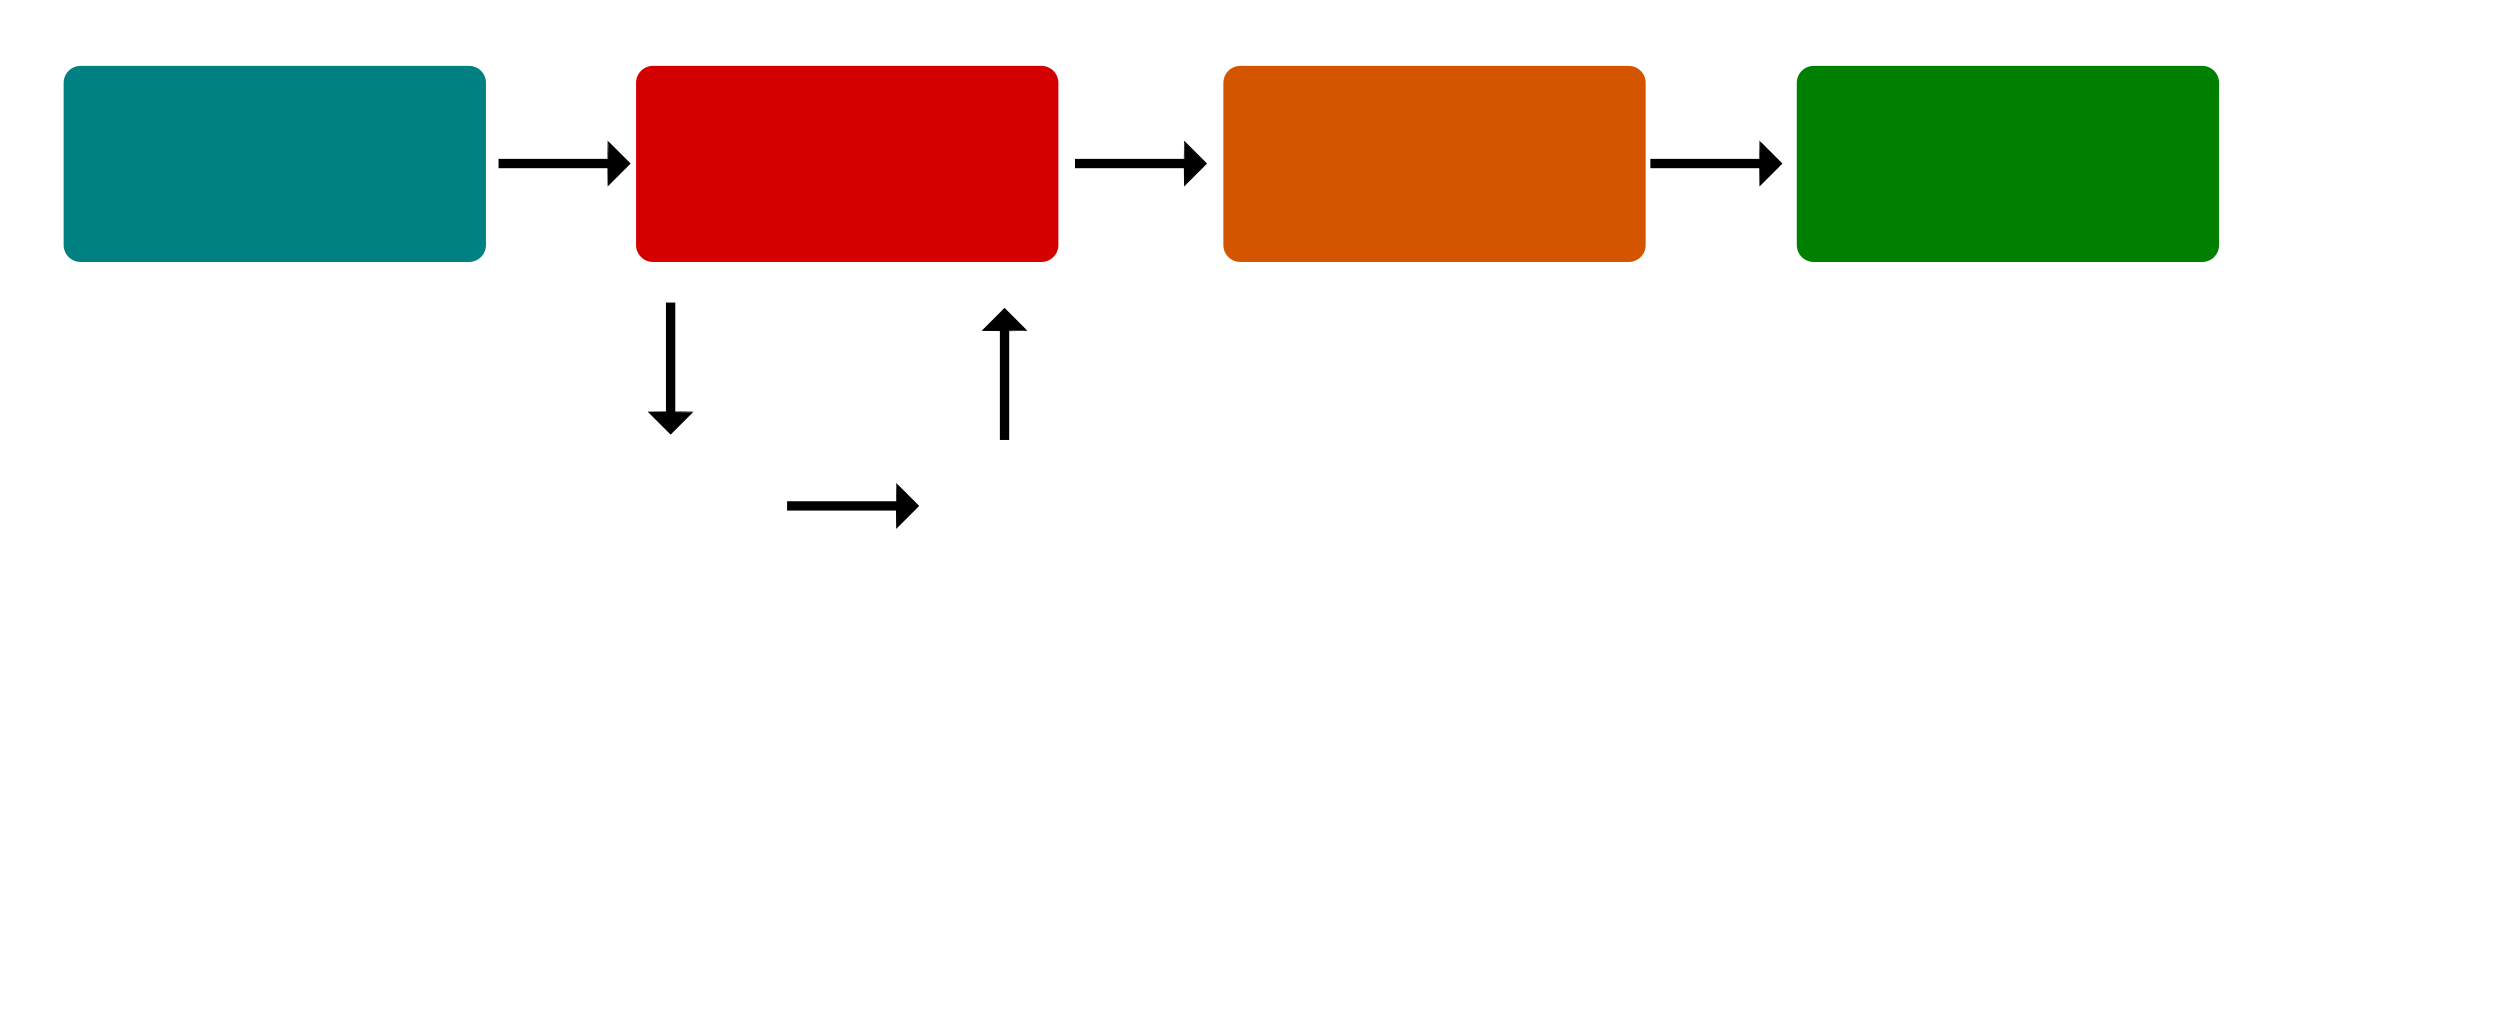
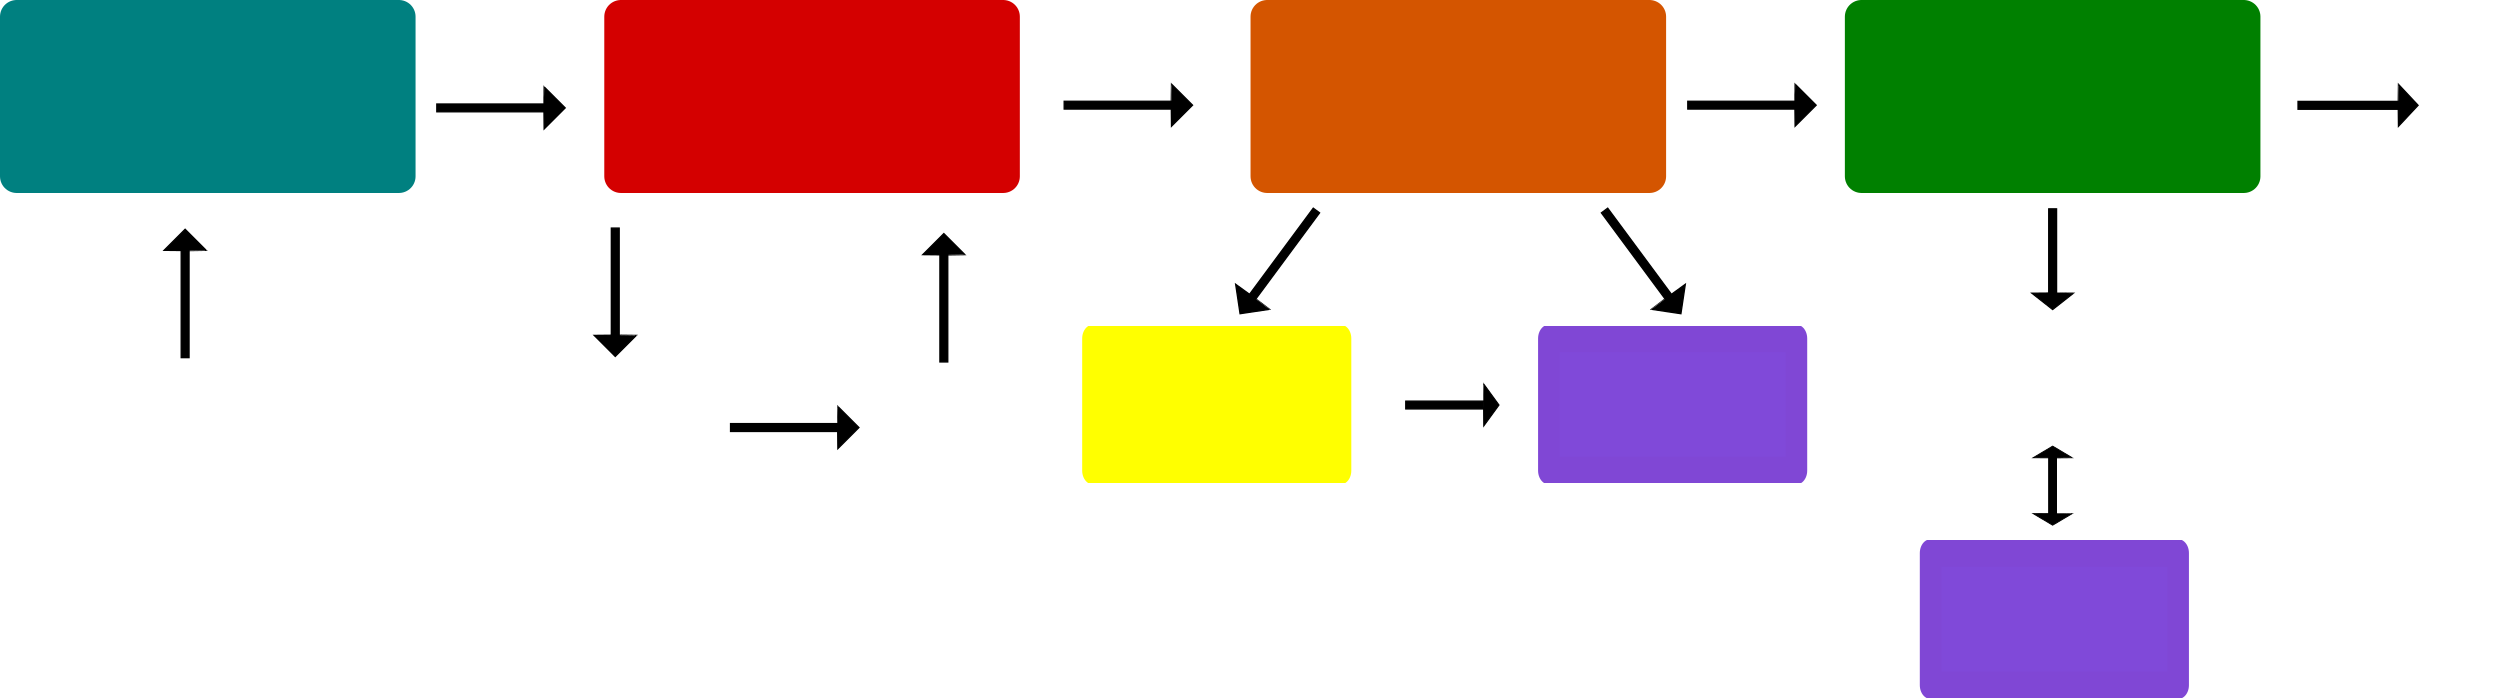
- <svg xmlns="http://www.w3.org/2000/svg" xmlns:ns1="http://www.openswatchbook.org/uri/2009/osb" width="1800" height="744.094" id="svg2" version="1.1">
+ <svg xmlns="http://www.w3.org/2000/svg" xmlns:ns1="http://www.openswatchbook.org/uri/2009/osb" width="1829.207" height="510.266" id="svg2" version="1.1">
  <defs id="defs4">
    <linearGradient id="linearGradient5199" ns1:paint="solid">
      <stop style="stop-color:#000000;stop-opacity:1;" offset="0" id="stop5201" />
    </linearGradient>
  </defs>
-   <g id="layer1" transform="translate(0,-308.2645)">
+   <g id="layer1" transform="translate(-45.82857,-355.6891)" style="display:inline">
+     <g style="display:inline" id="g3923-0-5" transform="matrix(0.9357914,0,0,1,707.0405,-303.8987)">
+       <rect transform="matrix(0,1,-1,0,0,0)" y="-1168.766" x="733.788" height="78.571" width="5.714" id="rect3876-2-2-8" style="fill:#000000;stroke:#000000;stroke-opacity:1" />
+       <path id="rect3878-2-9-0" d="m 1168.734,721.288 15.357,15.357 -15.357,15.357 c -0.177,-30.647 -0.514,0.104 0,-30.714 z" style="fill:#000000;stroke:#000000;stroke-width:1;stroke-opacity:1" />
+     </g>
    <g id="g3931" transform="translate(0,1.78403)">
      <rect y="366.089" x="58.012" height="116.833" width="279.69" id="rect2985" style="fill:#008080;fill-opacity:1;fill-rule:evenodd;stroke:#008080;stroke-width:24.367;stroke-linejoin:round;stroke-miterlimit:4;stroke-opacity:1;stroke-dasharray:none" />
      <flowRoot transform="translate(0,308.2677)" style="font-size:28px;font-style:normal;font-weight:normal;line-height:125%;letter-spacing:0px;word-spacing:0px;fill:#000000;fill-opacity:1;stroke:none;font-family:Sans" id="flowRoot5221" xml:space="preserve">
        <flowRegion id="flowRegion5223">
          <rect style="font-size:28px" y="68.38" x="71.429" height="92.143" width="182.143" id="rect5225" />
        </flowRegion>
        <flowPara id="flowPara5231" style="font-size:28px">CAD Geometry</flowPara>
      </flowRoot>
    </g>
-     <g id="g3938" transform="translate(0,1.069735)">
+     <g id="g3938" transform="translate(30,1.069735)">
      <rect y="366.803" x="470.155" height="116.833" width="279.69" id="rect2985-7" style="fill:#d40000;fill-opacity:1;fill-rule:evenodd;stroke:#d40000;stroke-width:24.367;stroke-linejoin:round;stroke-miterlimit:4;stroke-opacity:1;stroke-dasharray:none" />
      <flowRoot style="font-size:28px;font-style:normal;font-weight:normal;text-align:center;line-height:125%;letter-spacing:0px;word-spacing:0px;text-anchor:middle;fill:#000000;fill-opacity:1;stroke:none;font-family:Sans" id="flowRoot5221-1" xml:space="preserve" transform="translate(407.2815,300.4575)">
        <flowRegion id="flowRegion5223-7">
          <rect style="font-size:28px;text-align:center;text-anchor:middle" y="68.38" x="71.429" height="119.286" width="263.571" id="rect5225-9" />
        </flowRegion>
        <flowPara id="flowPara5285" style="font-size:28px;text-align:center;text-anchor:middle" />
        <flowPara id="flowPara5315" style="font-size:28px;text-align:center;text-anchor:middle">CUBIT</flowPara>
      </flowRoot>
    </g>
-     <g id="g3946" transform="translate(0,-1.784207)">
+     <g id="g3946" transform="translate(80,-1.784207)">
      <rect y="369.657" x="893.012" height="116.833" width="279.69" id="rect2985-7-7" style="fill:#d45500;fill-opacity:1;fill-rule:evenodd;stroke:#d45500;stroke-width:24.367;stroke-linejoin:round;stroke-miterlimit:4;stroke-opacity:1;stroke-dasharray:none" />
    </g>
-     <flowRoot transform="translate(830.1387,303.3114)" xml:space="preserve" id="flowRoot5221-1-3" style="font-size:28px;font-style:normal;font-weight:normal;text-align:center;line-height:125%;letter-spacing:0px;word-spacing:0px;text-anchor:middle;fill:#000000;fill-opacity:1;stroke:none;font-family:Sans">
+     <flowRoot transform="translate(916.1387,303.3114)" xml:space="preserve" id="flowRoot5221-1-3" style="font-size:28px;font-style:normal;font-weight:normal;text-align:center;line-height:125%;letter-spacing:0px;word-spacing:0px;text-anchor:middle;fill:#000000;fill-opacity:1;stroke:none;font-family:Sans">
      <flowRegion id="flowRegion5223-7-7">
        <rect id="rect5225-9-0" width="263.571" height="119.286" x="71.429" y="68.38" style="font-size:28px;text-align:center;text-anchor:middle" />
      </flowRegion>
      <flowPara style="font-size:28px;text-align:center;text-anchor:middle" id="flowPara5285-3" />
      <flowPara style="font-size:28px;text-align:center;text-anchor:middle" id="flowPara5315-8">dagmc_preproc</flowPara>
    </flowRoot>
-     <g id="g3949" transform="translate(0,-1.784207)">
-       <rect y="369.657" x="1305.869" height="116.833" width="279.69" id="rect2985-7-7-6" style="fill:#008000;fill-opacity:1;fill-rule:evenodd;stroke:#008000;stroke-width:24.367;stroke-linejoin:round;stroke-miterlimit:4;stroke-opacity:1;stroke-dasharray:none" />
-     </g>
-     <flowRoot transform="translate(1242.996,303.3115)" xml:space="preserve" id="flowRoot5221-1-3-1" style="font-size:28px;font-style:normal;font-weight:normal;text-align:center;line-height:125%;letter-spacing:0px;word-spacing:0px;text-anchor:middle;fill:#000000;fill-opacity:1;stroke:none;font-family:Sans">
-       <flowRegion id="flowRegion5223-7-7-5">
-         <rect id="rect5225-9-0-0" width="263.571" height="119.286" x="71.429" y="68.38" style="font-size:28px;text-align:center;text-anchor:middle" />
-       </flowRegion>
-       <flowPara style="font-size:28px;text-align:center;text-anchor:middle" id="flowPara5285-3-4" />
-       <flowPara style="font-size:28px;text-align:center;text-anchor:middle" id="flowPara5315-8-7">DAG_MCNP</flowPara>
-     </flowRoot>
-     <g id="g3927" transform="translate(0,-0.81147)">
+     <g id="g8710" transform="translate(16,0)">
+       <g transform="translate(86,-1.784207)" id="g3949">
+         <rect style="fill:#008000;fill-opacity:1;fill-rule:evenodd;stroke:#008000;stroke-width:24.367;stroke-linejoin:round;stroke-miterlimit:4;stroke-opacity:1;stroke-dasharray:none" id="rect2985-7-7-6" width="279.69" height="116.833" x="1305.869" y="369.657" />
+       </g>
+       <flowRoot style="font-size:28px;font-style:normal;font-weight:normal;text-align:center;line-height:125%;letter-spacing:0px;word-spacing:0px;text-anchor:middle;fill:#000000;fill-opacity:1;stroke:none;font-family:Sans" id="flowRoot5221-1-3-1" xml:space="preserve" transform="translate(1328.996,303.3115)">
+         <flowRegion id="flowRegion5223-7-7-5">
+           <rect style="font-size:28px;text-align:center;text-anchor:middle" y="68.38" x="71.429" height="119.286" width="263.571" id="rect5225-9-0-0" />
+         </flowRegion>
+         <flowPara id="flowPara5285-3-4" style="font-size:28px;text-align:center;text-anchor:middle" />
+         <flowPara id="flowPara5315-8-7" style="font-size:28px;text-align:center;text-anchor:middle">make_watertight</flowPara>
+       </flowRoot>
+     </g>
+     <g id="g3927" transform="translate(6,7.805393)">
      <rect transform="matrix(0,1,-1,0,0,0)" y="-438.021" x="423.982" height="78.571" width="5.714" id="rect3876" style="fill:#000000;stroke:#000000;stroke-opacity:1" />
      <path id="rect3878" d="m 437.99,411.482 15.357,15.357 -15.357,15.357 c -0.177,-30.647 -0.514,0.104 0,-30.714 z" style="fill:#000000;stroke:#000000;stroke-width:1;stroke-opacity:1" />
    </g>
-     <g id="g3919" transform="translate(-85.71429,-449.1885)">
+     <g id="g3919" transform="translate(-35.71429,-442.5717)">
      <rect transform="matrix(0,1,-1,0,0,0)" y="-938.766" x="872.359" height="78.571" width="5.714" id="rect3876-8" style="fill:#000000;stroke:#000000;stroke-opacity:1" />
      <path id="rect3878-5" d="m 938.734,859.859 15.357,15.357 -15.357,15.357 c -0.177,-30.647 -0.514,0.104 0,-30.714 z" style="fill:#000000;stroke:#000000;stroke-width:1;stroke-opacity:1" />
    </g>
-     <g id="g3923" transform="translate(98.57143,-310.6171)">
+     <g id="g3923" transform="translate(190.5714,-304.0002)">
      <rect transform="matrix(0,1,-1,0,0,0)" y="-1168.766" x="733.788" height="78.571" width="5.714" id="rect3876-2" style="fill:#000000;stroke:#000000;stroke-opacity:1" />
      <path id="rect3878-2" d="m 1168.734,721.288 15.357,15.357 -15.357,15.357 c -0.177,-30.647 -0.514,0.104 0,-30.714 z" style="fill:#000000;stroke:#000000;stroke-width:1;stroke-opacity:1" />
    </g>
-     <flowRoot xml:space="preserve" id="flowRoot3976" style="fill:black;stroke:none;stroke-opacity:1;stroke-width:1px;stroke-linejoin:miter;stroke-linecap:butt;fill-opacity:1;font-family:Sans;font-style:normal;font-weight:normal;font-size:28px;line-height:125%;letter-spacing:0px;word-spacing:0px">
+     <flowRoot xml:space="preserve" id="flowRoot3976" style="font-size:28px;font-style:normal;font-weight:normal;line-height:125%;letter-spacing:0px;word-spacing:0px;fill:#000000;fill-opacity:1;stroke:none;font-family:Sans">
      <flowRegion id="flowRegion3978">
        <rect id="rect3980" width="140" height="90.714" x="5" y="315.523" style="font-size:28px" />
      </flowRegion>
      <flowPara id="flowPara3982" />
    </flowRoot>
-     <flowRoot xml:space="preserve" id="flowRoot4203-2" style="font-size:40px;font-style:normal;font-weight:normal;line-height:125%;letter-spacing:0px;word-spacing:0px;fill:#000000;fill-opacity:1;stroke:none;font-family:Sans" transform="translate(351.3569,54.89433)">
+     <flowRoot xml:space="preserve" id="flowRoot4203-2" style="font-size:40px;font-style:normal;font-weight:normal;line-height:125%;letter-spacing:0px;word-spacing:0px;fill:#000000;fill-opacity:1;stroke:none;font-family:Sans" transform="translate(397.3569,60.89433)">
      <flowRegion id="flowRegion4205-0">
        <rect id="rect4207-3" width="242.857" height="141.429" x="445.714" y="316.952" />
      </flowRegion>
-       <flowPara id="flowPara4209-9" style="font-size:24px">.sat</flowPara>
-     </flowRoot>
-     <flowRoot xml:space="preserve" id="flowRoot4298" style="fill:black;stroke:none;stroke-opacity:1;stroke-width:1px;stroke-linejoin:miter;stroke-linecap:butt;fill-opacity:1;font-family:Sans;font-style:normal;font-weight:normal;font-size:40px;line-height:125%;letter-spacing:0px;word-spacing:0px">
+       <flowPara id="flowPara4209-9" style="font-size:24px">.<flowSpan style="fill:#0000ff" id="flowSpan8719">sat</flowSpan>
+       </flowPara>
+     </flowRoot>
+     <flowRoot xml:space="preserve" id="flowRoot4298" style="font-size:40px;font-style:normal;font-weight:normal;line-height:125%;letter-spacing:0px;word-spacing:0px;fill:#000000;fill-opacity:1;stroke:none;font-family:Sans">
      <flowRegion id="flowRegion4300">
        <rect id="rect4302" width="447.143" height="312.857" x="-565.714" y="-234.477" />
      </flowRegion>
      <flowPara id="flowPara4304" />
    </flowRoot>
-     <flowRoot xml:space="preserve" id="flowRoot4479" style="font-size:40px;font-style:normal;font-weight:normal;line-height:125%;letter-spacing:0px;word-spacing:0px;fill:#000000;fill-opacity:1;stroke:none;font-family:Sans" transform="translate(-303.3097,189.168)">
-       <flowRegion id="flowRegion4481">
-         <rect id="rect4483" width="190" height="67.143" x="724.286" y="445.523" />
-       </flowRegion>
-       <flowPara id="flowPara4485" style="font-size:28px">tag</flowPara>
-       <flowPara style="font-size:28px" id="flowPara8600">annotate</flowPara>
-     </flowRoot>
-     <flowRoot transform="translate(-36.09074,191.5469)" xml:space="preserve" id="flowRoot4479-4" style="font-size:40px;font-style:normal;font-weight:normal;line-height:125%;letter-spacing:0px;word-spacing:0px;fill:#000000;fill-opacity:1;stroke:none;font-family:Sans">
-       <flowRegion id="flowRegion4481-0">
-         <rect id="rect4483-4" width="195.714" height="118.571" x="724.286" y="445.523" />
-       </flowRegion>
-       <flowPara id="flowPara4485-5" style="font-size:28px">imprint</flowPara>
-       <flowPara style="font-size:28px" id="flowPara4516">merge</flowPara>
-     </flowRoot>
-     <flowRoot xml:space="preserve" id="flowRoot4203-2-7" style="font-size:40px;font-style:normal;font-weight:normal;line-height:125%;letter-spacing:0px;word-spacing:0px;fill:#000000;fill-opacity:1;stroke:none;font-family:Sans" transform="translate(-166.1209,34.95915)">
+     <flowRoot xml:space="preserve" id="flowRoot4203-2-7" style="font-size:40px;font-style:normal;font-weight:normal;line-height:125%;letter-spacing:0px;word-spacing:0px;fill:#000000;fill-opacity:1;stroke:none;font-family:Sans" transform="translate(844.2854,66.89824)">
      <flowRegion id="flowRegion4205-0-0">
        <rect id="rect4207-3-2" width="242.857" height="141.429" x="445.714" y="316.952" />
      </flowRegion>
-       <flowPara id="flowPara4209-9-5" style="font-size:24px;text-align:center;text-anchor:middle">.sat</flowPara>
-       <flowPara style="font-size:24px;text-align:center;text-anchor:middle" id="flowPara8598">(ACIS)</flowPara>
-     </flowRoot>
-     <g id="g3919-4" transform="matrix(0,1,-1,0,1358.069,-333.5961)">
-       <rect transform="matrix(0,1,-1,0,0,0)" y="-938.766" x="872.359" height="78.571" width="5.714" id="rect3876-8-2" style="fill:#000000;stroke:#000000;stroke-opacity:1" />
-       <path id="rect3878-5-3" d="m 938.734,859.859 15.357,15.357 -15.357,15.357 c -0.177,-30.647 -0.514,0.104 0,-30.714 z" style="fill:#000000;stroke:#000000;stroke-width:1;stroke-opacity:1" />
-     </g>
-     <g id="g3919-4-9" transform="matrix(0,-1,-1,0,1598.485,1484.73)">
-       <rect transform="matrix(0,1,-1,0,0,0)" y="-938.766" x="872.359" height="78.571" width="5.714" id="rect3876-8-2-6" style="fill:#000000;stroke:#000000;stroke-opacity:1" />
-       <path id="rect3878-5-3-3" d="m 938.734,859.859 15.357,15.357 -15.357,15.357 c -0.177,-30.647 -0.514,0.104 0,-30.714 z" style="fill:#000000;stroke:#000000;stroke-width:1;stroke-opacity:1" />
-     </g>
-     <g id="g3919-0" transform="translate(-292.9701,-202.6745)">
-       <rect transform="matrix(0,1,-1,0,0,0)" y="-938.766" x="872.359" height="78.571" width="5.714" id="rect3876-8-3" style="fill:#000000;stroke:#000000;stroke-opacity:1" />
-       <path id="rect3878-5-0" d="m 938.734,859.859 15.357,15.357 -15.357,15.357 c -0.177,-30.647 -0.514,0.104 0,-30.714 z" style="fill:#000000;stroke:#000000;stroke-width:1;stroke-opacity:1" />
+       <flowPara id="flowPara4209-9-5" style="font-size:24px;fill:#0000ff">.h5m</flowPara>
+     </flowRoot>
+     <flowRoot xml:space="preserve" id="flowRoot4203-2-7-1" style="font-size:40px;font-style:normal;font-weight:normal;line-height:125%;letter-spacing:0px;word-spacing:0px;fill:#000000;fill-opacity:1;stroke:none;font-family:Sans" transform="translate(-159.5067,43.60901)">
+       <flowRegion id="flowRegion4205-0-0-6">
+         <rect id="rect4207-3-2-7" width="242.857" height="141.429" x="445.714" y="316.952" />
+       </flowRegion>
+       <flowPara id="flowPara4209-9-5-3" style="font-size:24px;text-align:center;text-anchor:middle;fill:#0000ff">.sat</flowPara>
+       <flowPara style="font-size:24px;text-align:center;text-anchor:middle;fill:#0000ff" id="flowPara8598">(ACIS)</flowPara>
+     </flowRoot>
+     <flowRoot xml:space="preserve" id="flowRoot4203-2-7-4" style="font-size:40px;font-style:normal;font-weight:normal;line-height:125%;letter-spacing:0px;word-spacing:0px;fill:#000000;fill-opacity:1;stroke:none;display:inline;font-family:Sans" transform="translate(1264.399,66.38708)">
+       <flowRegion id="flowRegion4205-0-0-1">
+         <rect id="rect4207-3-2-70" width="242.857" height="141.429" x="445.714" y="316.952" />
+       </flowRegion>
+       <flowPara id="flowPara4209-9-5-0" style="font-size:24px;fill:#0000ff">_zip.h5m</flowPara>
+     </flowRoot>
+   </g>
+   <g id="layer8" transform="translate(-45.82857,-47.42455)" style="display:inline">
+     <flowRoot xml:space="preserve" id="flowRoot4479-5-3" style="font-size:40px;font-style:normal;font-weight:normal;line-height:125%;letter-spacing:0px;word-spacing:0px;fill:#000000;fill-opacity:1;stroke:none;font-family:Sans" transform="translate(-290.1608,-123.1188)">
+       <flowRegion id="flowRegion4481-8-8">
+         <rect id="rect4483-7-0" width="190" height="67.143" x="724.286" y="445.523" />
+       </flowRegion>
+       <flowPara id="flowPara4485-9-2" style="font-size:28px">tag</flowPara>
+       <flowPara style="font-size:28px" id="flowPara8600-2">annotate</flowPara>
+     </flowRoot>
+     <flowRoot transform="translate(-22.9418,-120.7399)" xml:space="preserve" id="flowRoot4479-4-1-2" style="font-size:40px;font-style:normal;font-weight:normal;line-height:125%;letter-spacing:0px;word-spacing:0px;fill:#000000;fill-opacity:1;stroke:none;font-family:Sans">
+       <flowRegion id="flowRegion4481-0-3-3">
+         <rect id="rect4483-4-0-9" width="195.714" height="118.571" x="724.286" y="445.523" />
+       </flowRegion>
+       <flowPara id="flowPara4485-5-1-0" style="font-size:28px">imprint</flowPara>
+       <flowPara style="font-size:28px" id="flowPara4516-7-9">merge</flowPara>
+     </flowRoot>
+     <g id="g3919-4-6" transform="matrix(0,1,-1,0,1371.218,-645.883)">
+       <rect transform="matrix(0,1,-1,0,0,0)" y="-938.766" x="872.359" height="78.571" width="5.714" id="rect3876-8-2-8" style="fill:#000000;stroke:#000000;stroke-opacity:1" />
+       <path id="rect3878-5-3-0" d="m 938.734,859.859 15.357,15.357 -15.357,15.357 c -0.177,-30.647 -0.514,0.104 0,-30.714 z" style="fill:#000000;stroke:#000000;stroke-width:1;stroke-opacity:1" />
+     </g>
+     <g id="g3919-4-9-5" transform="matrix(0,-1,-1,0,1611.634,1172.443)">
+       <rect transform="matrix(0,1,-1,0,0,0)" y="-938.766" x="872.359" height="78.571" width="5.714" id="rect3876-8-2-6-8" style="fill:#000000;stroke:#000000;stroke-opacity:1" />
+       <path id="rect3878-5-3-3-8" d="m 938.734,859.859 15.357,15.357 -15.357,15.357 c -0.177,-30.647 -0.514,0.104 0,-30.714 z" style="fill:#000000;stroke:#000000;stroke-width:1;stroke-opacity:1" />
+     </g>
+     <g id="g3919-0-5" transform="translate(-279.8212,-514.9613)">
+       <rect transform="matrix(0,1,-1,0,0,0)" y="-938.766" x="872.359" height="78.571" width="5.714" id="rect3876-8-3-5" style="fill:#000000;stroke:#000000;stroke-opacity:1" />
+       <path id="rect3878-5-0-9" d="m 938.734,859.859 15.357,15.357 -15.357,15.357 c -0.177,-30.647 -0.514,0.104 0,-30.714 z" style="fill:#000000;stroke:#000000;stroke-width:1;stroke-opacity:1" />
+     </g>
+   </g>
+   <g id="layer9" transform="translate(-45.82857,-47.42455)" style="display:inline">
+     <g id="g8379-4" transform="translate(96.81209,-327.1505)">
+       <g transform="matrix(-0.5948148,0.8038627,-0.8038627,-0.5948148,2127.421,357.7285)" id="g3919-2-5">
+         <rect style="fill:#000000;stroke:#000000;stroke-opacity:1" id="rect3876-8-8-07" width="5.714" height="78.571" x="872.359" y="-938.766" transform="matrix(0,1,-1,0,0,0)" />
+         <path style="fill:#000000;stroke:#000000;stroke-width:1;stroke-opacity:1" d="m 938.734,859.859 15.357,15.357 -15.357,15.357 c -0.177,-30.647 -0.514,0.104 0,-30.714 z" id="rect3878-5-2-7" />
+       </g>
+       <g transform="matrix(0.6476222,0,0,0.8280044,444.2362,318.4898)" id="g3938-0-3">
+         <rect style="fill:#ffff00;fill-opacity:1;fill-rule:evenodd;stroke:#ffff00;stroke-width:24.367;stroke-linejoin:round;stroke-miterlimit:4;stroke-opacity:1;stroke-dasharray:none" id="rect2985-7-2-7" width="279.69" height="116.833" x="470.155" y="366.803" />
+         <flowRoot transform="translate(407.2815,300.4575)" xml:space="preserve" id="flowRoot5221-1-2-9" style="font-size:28px;font-style:normal;font-weight:normal;text-align:center;line-height:125%;letter-spacing:0px;word-spacing:0px;text-anchor:middle;fill:#000000;fill-opacity:1;stroke:none;font-family:Sans">
+           <flowRegion id="flowRegion5223-7-1-0">
+             <rect id="rect5225-9-2-4" width="263.571" height="119.286" x="71.429" y="68.38" style="font-size:28px;text-align:center;text-anchor:middle" />
+           </flowRegion>
+           <flowPara style="font-size:28px;text-align:center;text-anchor:middle" id="flowPara5285-2-4" />
+           <flowPara style="font-size:38.237px;text-align:center;text-anchor:middle" id="flowPara5315-9-5">CGM</flowPara>
+         </flowRoot>
+       </g>
+       <g transform="matrix(0.7275862,0,0,1,184.2771,-65.71429)" id="g3923-9-9">
+         <rect style="fill:#000000;stroke:#000000;stroke-opacity:1" id="rect3876-2-3-2" width="5.714" height="78.571" x="733.788" y="-1168.766" transform="matrix(0,1,-1,0,0,0)" />
+         <path style="fill:#000000;stroke:#000000;stroke-width:1;stroke-opacity:1" d="m 1168.734,721.288 15.357,15.357 -15.357,15.357 c -0.177,-30.647 -0.514,0.104 0,-30.714 z" id="rect3878-2-8-6" />
+       </g>
+       <g transform="matrix(0.6476222,0,0,0.8280044,777.8076,318.4898)" id="g3938-0-5-2">
+         <g id="g9984">
+           <rect y="366.803" x="470.155" height="116.833" width="279.69" id="rect2985-7-2-0-4" style="fill:#8049d9;fill-opacity:1;fill-rule:evenodd;stroke:#8047d5;stroke-width:24.366;stroke-linejoin:round;stroke-miterlimit:4;stroke-opacity:1;stroke-dasharray:none" />
+           <flowRoot style="font-size:28px;font-style:normal;font-weight:normal;text-align:center;line-height:125%;letter-spacing:0px;word-spacing:0px;text-anchor:middle;fill:#000000;fill-opacity:1;stroke:none;font-family:Sans" id="flowRoot5221-1-2-5-0" xml:space="preserve" transform="translate(407.2815,300.4575)">
+             <flowRegion id="flowRegion5223-7-1-7-7">
+               <rect style="font-size:28px;text-align:center;text-anchor:middle" y="68.38" x="71.429" height="119.286" width="263.571" id="rect5225-9-2-1-3" />
+             </flowRegion>
+             <flowPara id="flowPara5285-2-2-3" style="font-size:28px;text-align:center;text-anchor:middle" />
+             <flowPara id="flowPara5315-9-0-8" style="font-size:38.237px;text-align:center;text-anchor:middle">MOAB</flowPara>
+           </flowRoot>
+         </g>
+       </g>
+       <g transform="matrix(0.5948148,0.8038627,0.8038627,-0.5948148,-92.16391,357.7285)" id="g3919-2-2-2">
+         <rect style="fill:#000000;stroke:#000000;stroke-opacity:1" id="rect3876-8-8-0-3" width="5.714" height="78.571" x="872.359" y="-938.766" transform="matrix(0,1,-1,0,0,0)" />
+         <path style="fill:#000000;stroke:#000000;stroke-width:1;stroke-opacity:1" d="m 938.734,859.859 15.357,15.357 -15.357,15.357 c -0.177,-30.647 -0.514,0.104 0,-30.714 z" id="rect3878-5-2-1-9" />
+       </g>
+       <flowRoot transform="translate(26,298.2645)" style="font-size:40px;font-style:normal;font-weight:normal;line-height:125%;letter-spacing:0px;word-spacing:0px;fill:#000000;fill-opacity:1;stroke:none;font-family:Sans" id="flowRoot4479-7" xml:space="preserve">
+         <flowRegion id="flowRegion4481-1">
+           <rect y="445.523" x="724.286" height="67.143" width="190" id="rect4483-9" />
+         </flowRegion>
+         <flowPara style="font-size:28px" id="flowPara4485-2">faceting</flowPara>
+       </flowRoot>
+       <flowRoot style="font-size:40px;font-style:normal;font-weight:normal;line-height:125%;letter-spacing:0px;word-spacing:0px;fill:#000000;fill-opacity:1;stroke:none;font-family:Sans" id="flowRoot4479-4-6" xml:space="preserve" transform="translate(367.9703,300.6434)">
+         <flowRegion id="flowRegion4481-0-0">
+           <rect y="445.523" x="724.286" height="118.571" width="195.714" id="rect4483-4-6" />
+         </flowRegion>
+         <flowPara style="font-size:28px" id="flowPara4485-5-1">topology</flowPara>
+         <flowPara id="flowPara4514-0" style="font-size:28px">tags </flowPara>
+         <flowPara id="flowPara4516-5" style="font-size:28px">OBB Tree</flowPara>
+       </flowRoot>
+     </g>
+   </g>
+   <g id="layer12" transform="translate(-45.82857,-47.42455)" style="display:inline">
+     <g id="g3919-4-6-8" transform="matrix(0,0.7859716,-1,0,2422.93,-475.9374)">
+       <rect transform="matrix(0,1,-1,0,0,0)" y="-938.766" x="872.359" height="78.571" width="5.714" id="rect3876-8-2-8-0" style="fill:#000000;stroke:#000000;stroke-opacity:1" />
+       <path id="rect3878-5-3-0-6" d="m 938.734,859.859 15.357,15.357 -15.357,15.357 c -0.177,-30.647 -0.514,0.104 0,-30.714 z" style="fill:#000000;stroke:#000000;stroke-width:1;stroke-opacity:1" />
+     </g>
+     <flowRoot style="font-size:40px;font-style:normal;font-weight:normal;text-align:center;line-height:125%;letter-spacing:0px;word-spacing:0px;text-anchor:middle;fill:#000000;fill-opacity:1;stroke:none;font-family:Sans" id="flowRoot4479-4-6-9" xml:space="preserve" transform="translate(693.7666,-155.8058)">
+       <flowRegion id="flowRegion4481-0-0-7">
+         <rect y="445.523" x="724.286" height="114.531" width="260.364" id="rect4483-4-6-9" style="text-align:center;text-anchor:middle" />
+       </flowRegion>
+       <flowPara id="flowPara4516-5-5" style="font-size:28px;text-align:center;text-anchor:middle">sealing / merging</flowPara>
+       <flowPara style="font-size:28px;text-align:center;text-anchor:middle" id="flowPara9162">algorithm</flowPara>
+     </flowRoot>
+     <g id="g9359" transform="matrix(1,0,0,0.7618318,-474.6112,58.30623)">
+       <g transform="matrix(0,0.7301353,-0.9362967,0,2841.787,-206.4889)" id="g3919-4-6-9">
+         <rect style="fill:#000000;stroke:#000000;stroke-opacity:1" id="rect3876-8-2-8-1" width="5.714" height="78.571" x="872.359" y="-938.766" transform="matrix(0,1,-1,0,0,0)" />
+         <path style="fill:#000000;stroke:#000000;stroke-width:1;stroke-opacity:1" d="m 938.734,859.859 15.357,15.357 -15.357,15.357 c -0.177,-30.647 -0.514,0.104 0,-30.714 z" id="rect3878-5-3-0-7" />
+       </g>
+       <g transform="matrix(0,-0.7301353,-0.9362967,0,2841.787,1110.81)" id="g3919-4-6-9-0">
+         <rect style="fill:#000000;stroke:#000000;stroke-opacity:1" id="rect3876-8-2-8-1-4" width="5.714" height="78.571" x="872.359" y="-938.766" transform="matrix(0,1,-1,0,0,0)" />
+         <path style="fill:#000000;stroke:#000000;stroke-width:1;stroke-opacity:1" d="m 938.734,859.859 15.357,15.357 -15.357,15.357 c -0.177,-30.647 -0.514,0.104 0,-30.714 z" id="rect3878-5-3-0-7-8" />
+       </g>
+     </g>
+     <flowRoot style="font-size:40px;font-style:normal;font-weight:normal;text-align:center;line-height:125%;letter-spacing:0px;word-spacing:0px;text-anchor:middle;fill:#000000;fill-opacity:1;stroke:none;display:inline;font-family:Sans" id="flowRoot4479-4-6-9-0" xml:space="preserve" transform="translate(935.8831,-310.2062)">
+       <flowRegion id="flowRegion4481-0-0-7-1">
+         <rect y="445.523" x="724.286" height="114.531" width="260.364" id="rect4483-4-6-9-0" style="text-align:center;text-anchor:middle" />
+       </flowRegion>
+       <flowPara style="font-size:28px;text-align:center;text-anchor:middle" id="flowPara9162-8">Monte Carlo process</flowPara>
+       <flowPara style="font-size:28px;text-align:center;text-anchor:middle" id="flowPara9447">(MCNP)</flowPara>
+     </flowRoot>
+     <g transform="matrix(0.6476222,0,0,0.8280044,1153.927,148.3169)" style="display:inline" id="g9984-9">
+       <rect y="366.803" x="470.155" height="116.833" width="279.69" id="rect2985-7-2-0-4-2" style="fill:#8049d9;fill-opacity:1;fill-rule:evenodd;stroke:#8047d5;stroke-width:24.366;stroke-linejoin:round;stroke-miterlimit:4;stroke-opacity:1;stroke-dasharray:none" />
+       <flowRoot style="font-size:28px;font-style:normal;font-weight:normal;text-align:center;line-height:125%;letter-spacing:0px;word-spacing:0px;text-anchor:middle;fill:#000000;fill-opacity:1;stroke:none;font-family:Sans" id="flowRoot5221-1-2-5-0-1" xml:space="preserve" transform="translate(407.2815,300.4575)">
+         <flowRegion id="flowRegion5223-7-1-7-7-10">
+           <rect style="font-size:28px;text-align:center;text-anchor:middle" y="68.38" x="71.429" height="119.286" width="263.571" id="rect5225-9-2-1-3-4" />
+         </flowRegion>
+         <flowPara id="flowPara5285-2-2-3-1" style="font-size:28px;text-align:center;text-anchor:middle" />
+         <flowPara id="flowPara5315-9-0-8-9" style="font-size:38.237px;text-align:center;text-anchor:middle">MOAB</flowPara>
+       </flowRoot>
+     </g>
+   </g>
+   <g id="layer11" transform="translate(-45.82857,-47.42455)" style="display:inline">
+     <flowRoot xml:space="preserve" id="flowRoot8725" style="font-size:40px;font-style:normal;font-weight:normal;line-height:125%;letter-spacing:0px;word-spacing:0px;fill:#000000;fill-opacity:1;stroke:none;font-family:Sans">
+       <flowRegion id="flowRegion8727">
+         <rect id="rect8729" width="10.102" height="86.873" x="773.777" y="360.237" />
+       </flowRegion>
+       <flowPara id="flowPara8731" />
+     </flowRoot>
+     <g transform="translate(1.906351,-298.0328)" id="g9004-8">
+       <g id="g3919-4-9-5-1-8" transform="matrix(0,-1,-1,0,1054.59,1467.321)">
+         <rect transform="matrix(0,1,-1,0,0,0)" y="-938.766" x="872.359" height="78.571" width="5.714" id="rect3876-8-2-6-8-6-9" style="fill:#000000;stroke:#000000;stroke-opacity:1" />
+         <path id="rect3878-5-3-3-8-2-2" d="m 938.734,859.859 15.357,15.357 -15.357,15.357 c -0.177,-30.647 -0.514,0.104 0,-30.714 z" style="fill:#000000;stroke:#000000;stroke-width:1;stroke-opacity:1" />
+       </g>
+       <flowRoot xml:space="preserve" id="flowRoot4479-5-3-0-3" style="font-size:40px;font-style:normal;font-weight:normal;line-height:125%;letter-spacing:0px;word-spacing:0px;fill:#000000;fill-opacity:1;stroke:none;font-family:Sans" transform="translate(-639.4648,171.8242)">
+         <flowRegion id="flowRegion4481-8-8-6-0">
+           <rect id="rect4483-7-0-9-0" width="194.041" height="119.671" x="724.286" y="445.523" />
+         </flowRegion>
+         <flowPara style="font-size:28px;text-align:center;text-anchor:middle" id="flowPara8600-2-1-8">ACIS Soild Model</flowPara>
+         <flowPara id="flowPara9002-3" style="font-size:28px;text-align:center;text-anchor:middle">(CUBIT)</flowPara>
+       </flowRoot>
    </g>
  </g>
</svg>
